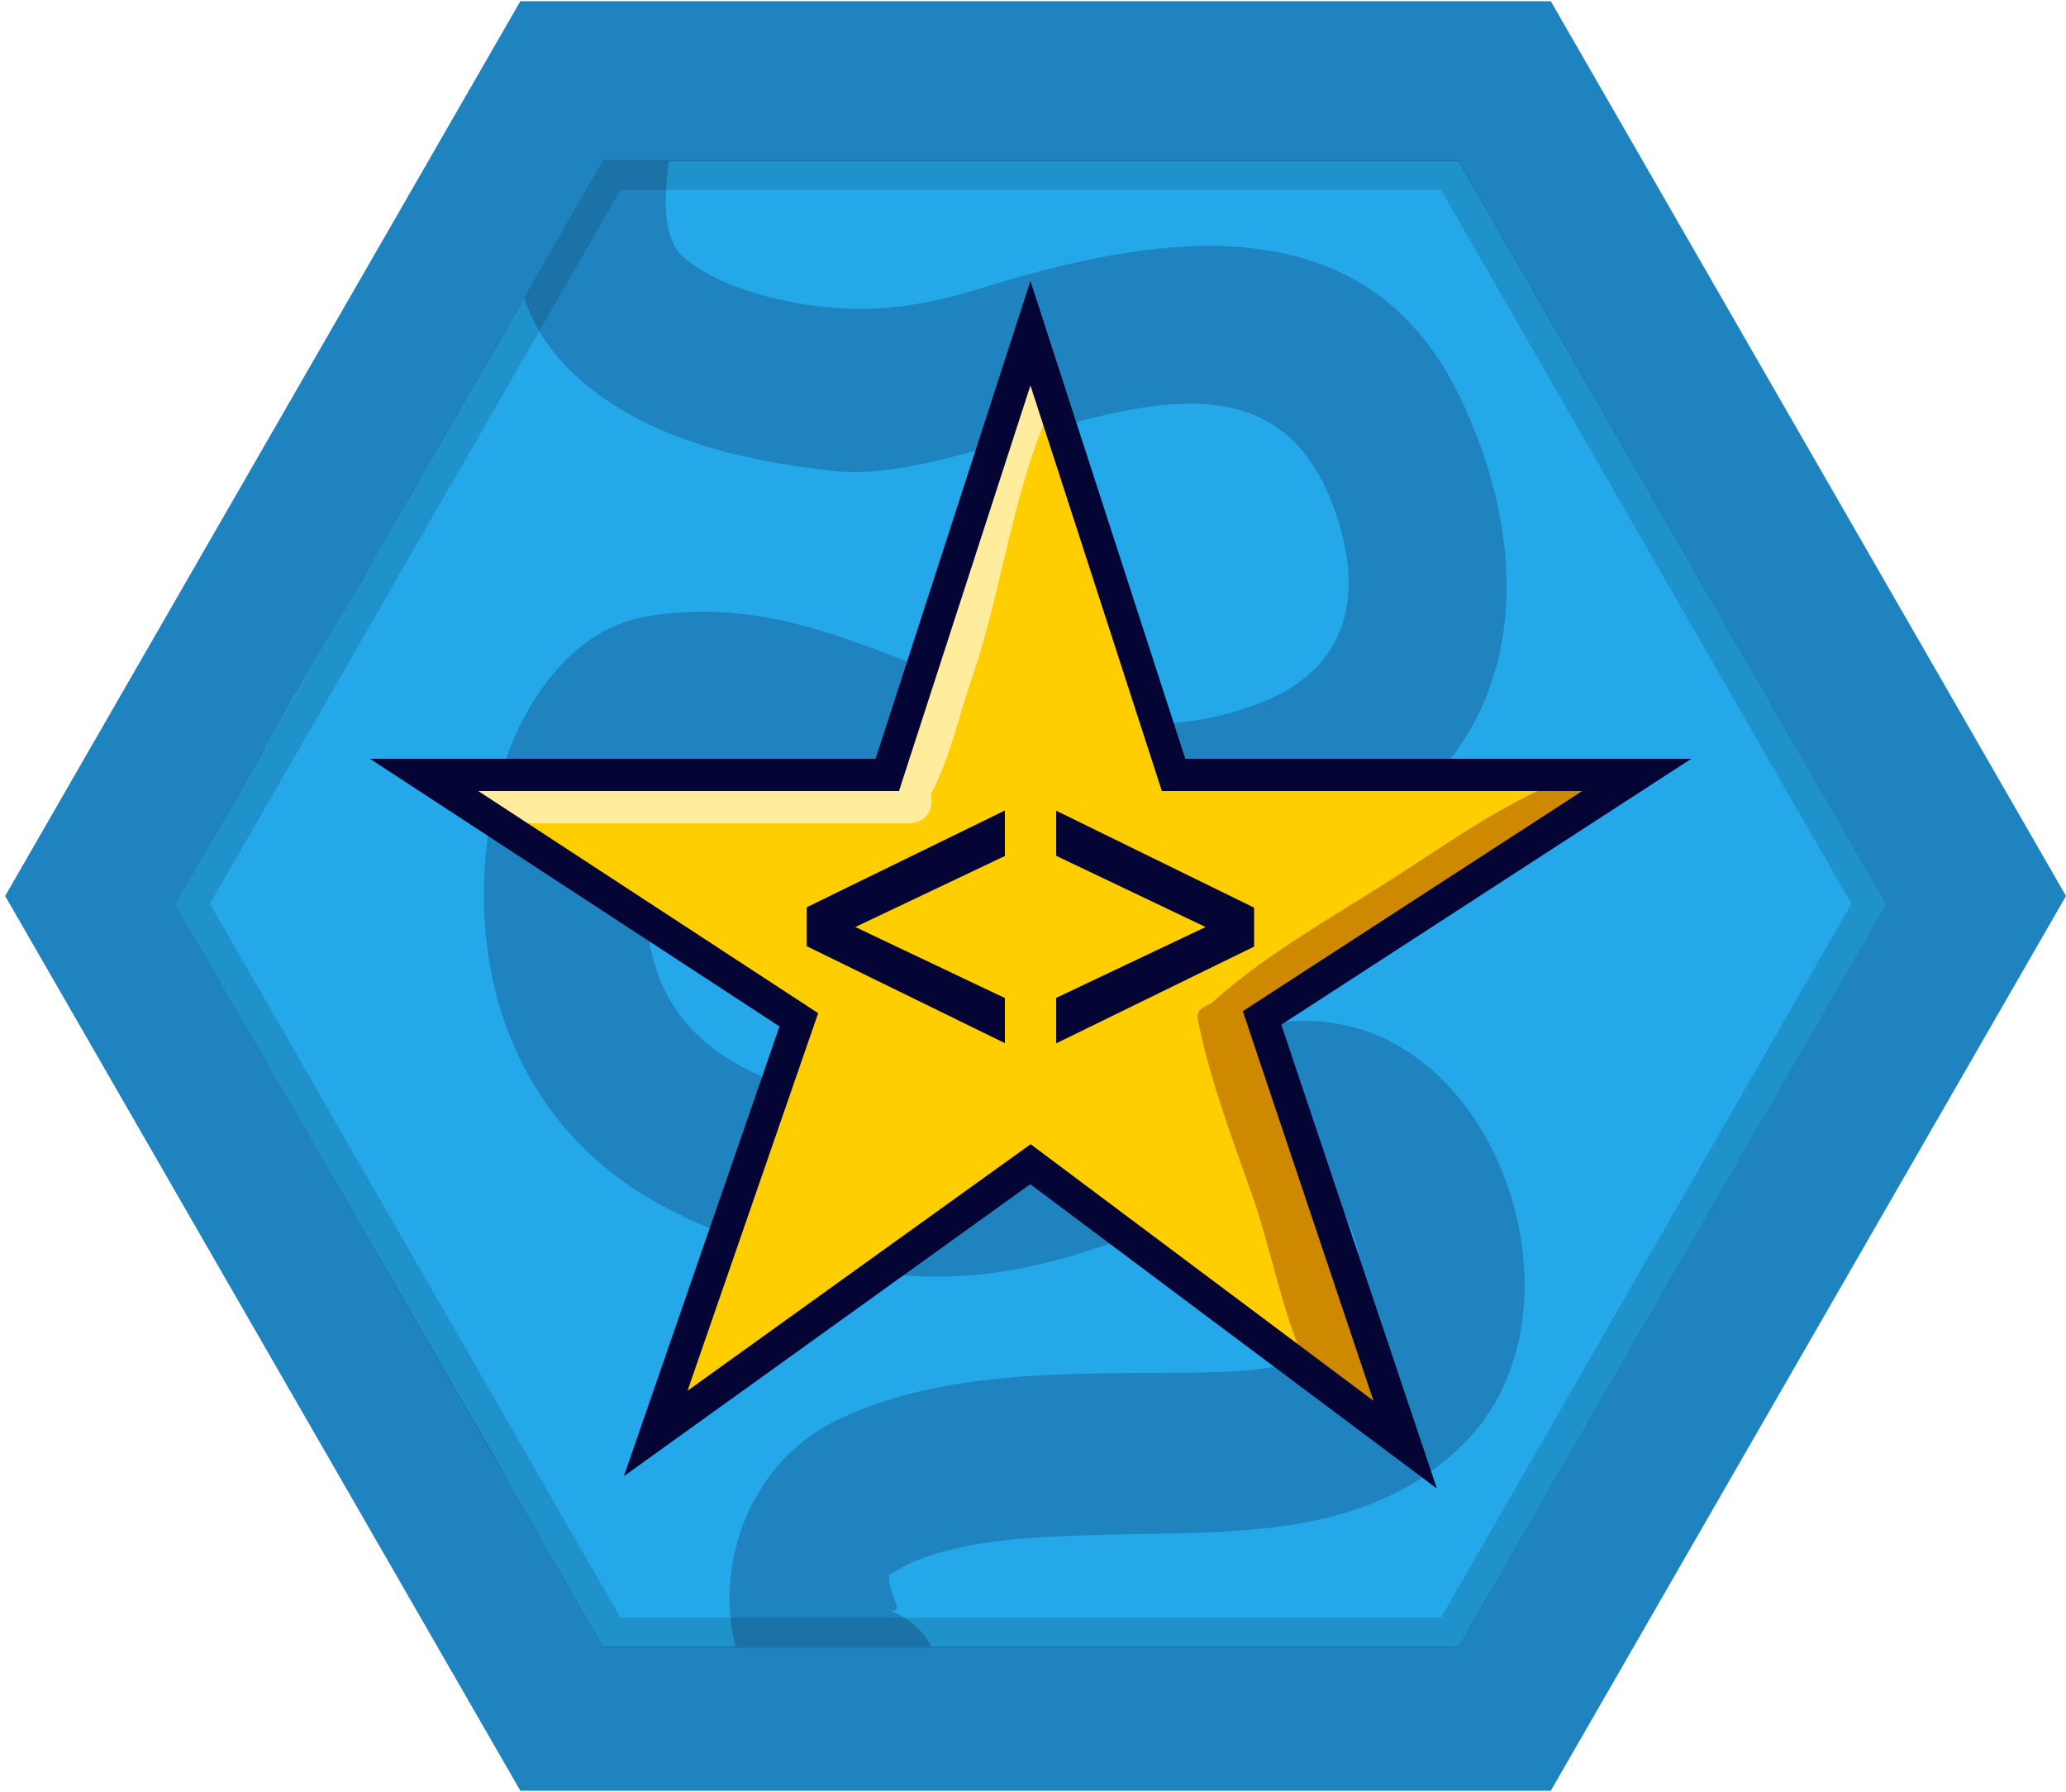
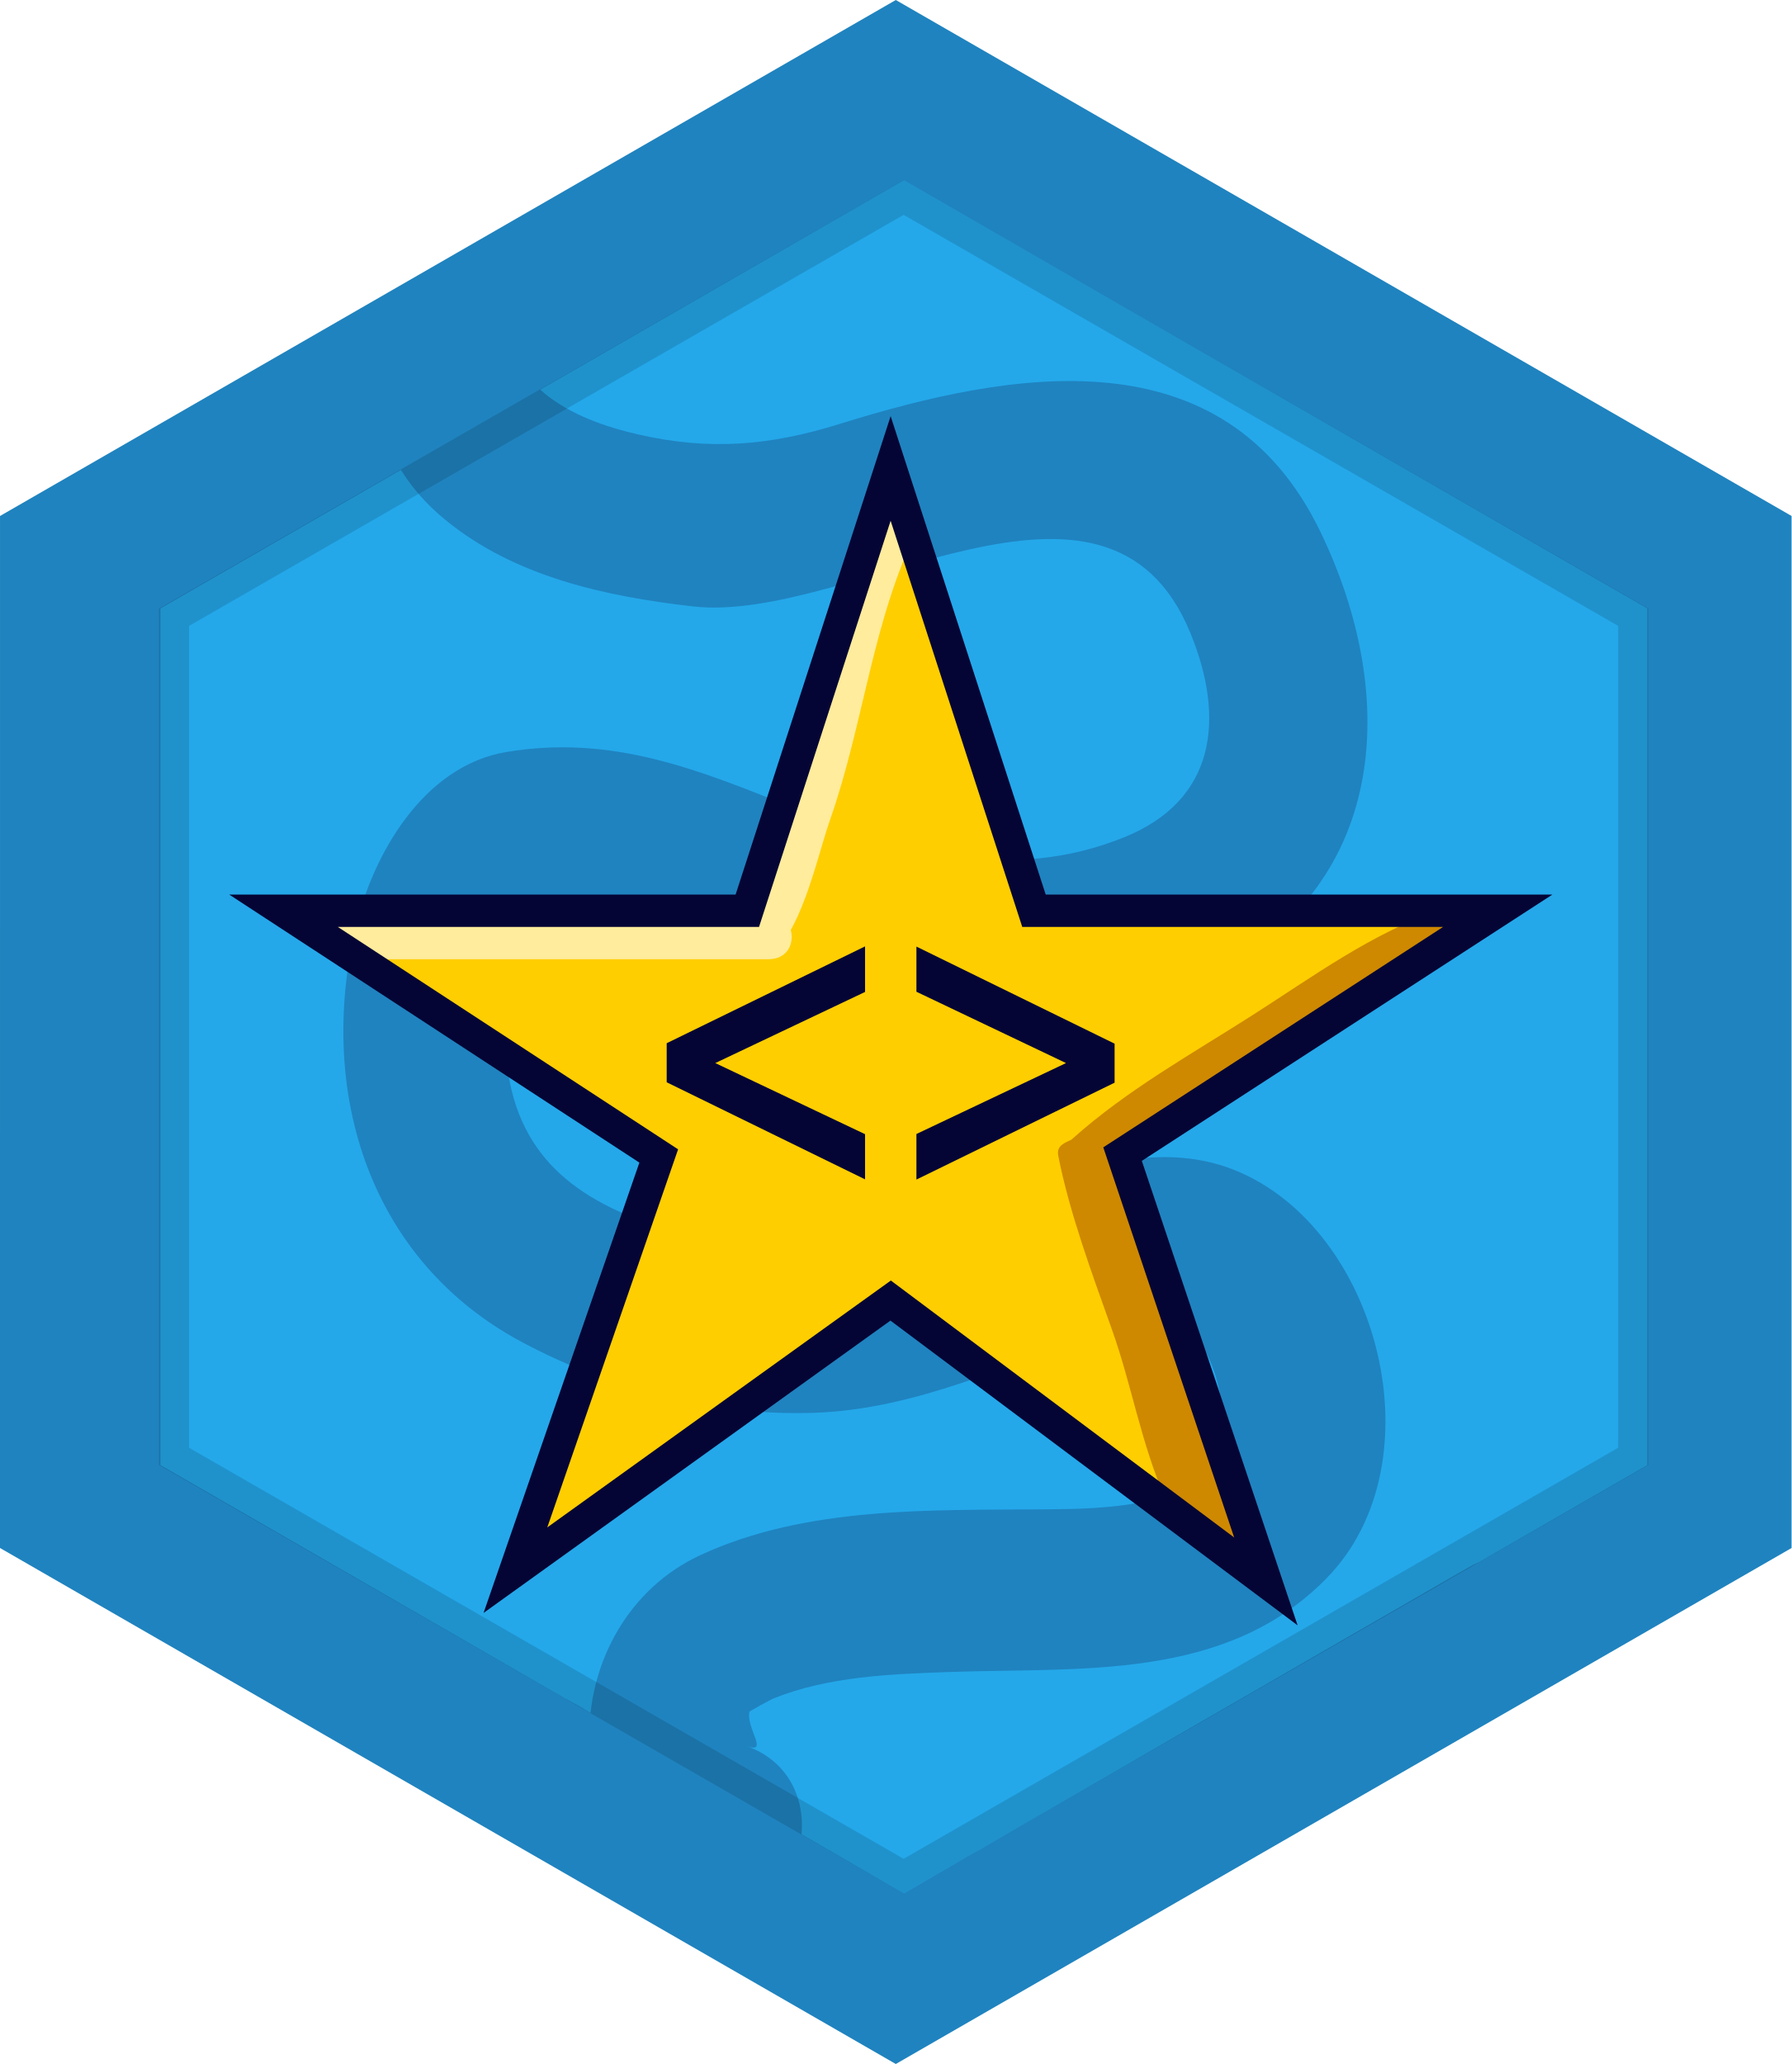
- <svg xmlns="http://www.w3.org/2000/svg" version="1.1" id="Layer_11" x="0px" y="0px" width="128px" height="111px" viewBox="0 0 128 111" enable-background="new 0 0 128 111" xml:space="preserve">
+ <svg xmlns="http://www.w3.org/2000/svg" version="1.1" id="Layer_11" x="0px" y="0px" width="110.853px" height="127.682px" viewBox="8.733 -8.34 110.853 127.682" enable-background="new 8.733 -8.34 110.853 127.682" xml:space="preserve">
  <g>
-     <polygon fill="#1F83BF" points="32.239,110.926 0.319,55.5 32.239,0.074 96.08,0.074 128,55.5 96.08,110.926  " />
+     <polygon fill="#1F83BF" points="119.586,87.421 64.16,119.342 8.733,87.421 8.734,23.58 64.16,-8.34 119.586,23.58  " />
  </g>
  <g>
-     <polygon fill="#24A8EA" points="116.849,56 90.364,102 37.367,102 31.362,91.574 31.243,91.327 31.183,91.204 31.123,91.087    30.504,90.004 29.407,88.102 29.347,88.001 28.769,87 26.464,83 25.308,81 24.15,79 23.651,78.14 23.572,78 21.268,74 19.532,71    19.323,70.64 18.375,69 17.587,67.63 16.909,66.46 15.492,64 14.335,62 13.786,61.05 13.756,61 13.188,60 12.928,59.55 12.609,59    10.874,56 11.083,55.63 13.138,52.08 14.704,49.37 14.784,49.23 16.081,46.98 16.09,46.97 16.35,46.51 16.479,46.215 18.295,43    18.305,43 21.268,37.935 22.265,36.228 22.415,35.984 22.993,34.937 37.367,10 90.364,10  " />
+     <polygon fill="#24A8EA" points="64.659,2.811 110.659,29.297 110.659,82.293 100.234,88.298 99.986,88.417 99.863,88.478    99.746,88.537 98.664,89.156 96.761,90.252 96.66,90.313 95.659,90.891 91.659,93.196 89.659,94.352 87.659,95.51 86.8,96.009    86.659,96.088 82.659,98.392 79.659,100.128 79.3,100.337 77.66,101.285 76.289,102.073 75.119,102.751 72.659,104.168    70.659,105.324 69.709,105.874 69.659,105.904 68.66,106.472 68.209,106.731 67.659,107.051 64.659,108.786 64.289,108.576    60.739,106.521 58.03,104.956 57.89,104.876 55.639,103.579 55.629,103.57 55.169,103.31 54.874,103.181 51.659,101.364    51.659,101.354 46.594,98.392 44.887,97.395 44.643,97.245 43.596,96.666 18.659,82.293 18.66,29.297  " />
  </g>
  <g>
-     <path fill="#1F83BF" d="M85.142,64.051c-4.9-1.977-10.236,0.065-14.885,1.833c-6.497,2.47-12.265,4.119-19.184,2.158   c-5.31-1.505-9.655-3.78-10.79-9.413c-0.428-2.126-0.297-4.704,0.052-6.83c0.596-3.625,2.375-4.501,5.953-3.79   c6.528,1.298,12.205,5.238,18.816,6.462c5.981,1.107,12.756,0.278,18.259-2.376c11.23-5.415,12.05-17.246,7.062-27.554   c-5.961-12.32-19.087-9.976-29.736-6.656c-4.331,1.35-8.073,1.664-12.492,0.645c-2.027-0.467-4.163-1.213-5.792-2.551   c-1.966-1.616-0.842-5.986-0.758-8.229c0.243-6.451-9.733-6.428-9.975,0c-0.232,6.188-0.611,11.774,4.608,16.062   c4.301,3.533,9.938,4.746,15.327,5.361c9.604,1.097,25.61-11.021,30.794,1.673c2.153,5.274,1.563,10.312-4.093,12.602   c-7.036,2.849-13.679,0.929-20.374-1.769c-5.981-2.411-11.325-4.591-17.864-3.5c-5.159,0.86-8.291,6.369-9.355,10.962   c-2.368,10.224,0.945,20.573,10.364,25.569c5.526,2.931,11.763,4.556,18.011,4.349c6.337-0.21,11.999-3.02,17.887-4.997   c1.853-0.622,4.291-1.622,5.715,0.232c1.373,1.788,1.753,3.999,1.702,6.188c-0.107,4.539-7.888,4.519-10.935,4.547   c-7.097,0.066-14.812-0.218-21.399,2.837c-8.821,4.09-9.552,17.947,0.229,21.455c6.072,2.178,8.662-7.487,2.651-9.643   c1.417,0.508-0.082-1.146,0.172-2.143c0.001-0.004,1.262-0.72,1.511-0.818c3.378-1.349,7.182-1.492,10.767-1.621   c8.185-0.295,17.183,0.589,23.441-5.821C97.795,82.146,94.086,67.66,85.142,64.051z" />
+     <path fill="#1F83BF" d="M85.143,64.051c-4.9-1.977-10.236,0.065-14.886,1.833c-6.497,2.47-12.265,4.119-19.184,2.158   c-5.31-1.505-9.655-3.78-10.79-9.413c-0.428-2.126-0.297-4.704,0.052-6.83c0.596-3.625,2.375-4.501,5.953-3.79   c6.528,1.298,12.205,5.238,18.815,6.462c5.981,1.107,12.756,0.278,18.26-2.376c11.229-5.415,12.05-17.246,7.062-27.554   c-5.961-12.32-19.087-9.976-29.736-6.656c-4.331,1.35-8.073,1.664-12.492,0.645c-2.027-0.467-4.163-1.213-5.792-2.551   c-1.909-1.569-0.908-5.727-0.771-8.021c-2.041,1.639-4.345,2.665-6.867,3.127c-1.01,0.756-2.06,1.365-3.193,1.783   c0.107,4.142,0.971,7.876,4.705,10.944c4.301,3.533,9.938,4.746,15.327,5.361c9.604,1.097,25.61-11.021,30.793,1.673   c2.154,5.274,1.563,10.312-4.092,12.602c-7.037,2.849-13.68,0.929-20.375-1.769c-5.981-2.411-11.325-4.591-17.864-3.5   c-5.159,0.86-8.291,6.369-9.355,10.962C28.347,59.365,31.66,69.714,41.079,74.71c5.526,2.931,11.763,4.556,18.011,4.349   c6.337-0.209,11.999-3.02,17.887-4.996c1.854-0.623,4.291-1.623,5.715,0.231c1.373,1.788,1.754,3.999,1.703,6.188   c-0.107,4.539-7.889,4.519-10.936,4.547c-7.098,0.065-14.812-0.219-21.399,2.837c-8.821,4.09-9.552,17.946,0.229,21.454   c6.072,2.179,8.662-7.486,2.651-9.643c1.417,0.508-0.082-1.146,0.172-2.143c0.001-0.004,1.262-0.721,1.511-0.818   c3.378-1.349,7.182-1.492,10.768-1.621c8.185-0.295,17.183,0.59,23.44-5.82C97.795,82.146,94.086,67.66,85.143,64.051z" />
  </g>
  <g>
-     <polygon fill="#FFCE00" points="63.841,20.639 72.71,48 101.405,48 78.19,63.054 87.059,89.487 63.841,72.114 40.625,88.793    49.492,63.17 26.276,48 54.973,48  " />
+     <polygon fill="#FFCE00" points="63.841,20.639 72.71,48 101.404,48 78.189,63.055 87.059,89.486 63.841,72.114 40.625,88.793    49.492,63.17 26.276,48 54.973,48  " />
  </g>
  <g>
    <path fill="#FFEC9C" d="M62.965,22.827c-1.858,3.703-2.657,7.665-3.691,11.648c-0.78,3.005-1.649,5.844-2.68,8.773   C56.201,44.362,55.588,47,54.75,48H28.928c-0.95,0-1.442,0.681-1.487,1.394c0.242,0.096,0.466,0.243,0.654,0.442   c0.212,0.225,0.436,0.438,0.676,0.631c0.073,0.045,0.391,0.271,0.432,0.298c0.122,0.079,0.245,0.157,0.367,0.235h26.708   c1.156,0,1.614-0.951,1.385-1.814c1.165-2.089,1.836-5.133,2.435-6.832c2.083-5.913,2.626-12.416,5.452-18.045   C66.414,22.586,63.833,21.098,62.965,22.827z" />
  </g>
  <g>
-     <path fill="#CE8900" d="M97.774,47.971c-4.146,1.411-7.881,4.15-11.547,6.491c-3.804,2.429-7.758,4.619-11.141,7.645   c-0.013,0.012-0.018,0.025-0.03,0.037c-0.422,0.213-0.969,0.373-0.845,1.003c0.695,3.536,2.079,7.268,3.327,10.77   c1.223,3.432,1.813,7.093,3.299,10.425c0.262,0.588,0.723,0.804,1.192,0.774c0.214,0.568,0.425,1.14,0.651,1.7   c0.715,1.769,3.611,0.996,2.886-0.797c-1.451-3.586-2.566-7.339-3.846-10.993c-1.313-3.746-1.456-7.729-2.639-11.507   c-0.072-0.231-0.181-0.421-0.315-0.572c2.413-1.9,5.052-3.508,7.673-5.097c3.908-2.369,7.756-5.498,12.129-6.986   C100.387,50.245,99.607,47.347,97.774,47.971z" />
+     <path fill="#CE8900" d="M97.773,47.971c-4.146,1.411-7.881,4.15-11.547,6.491c-3.804,2.429-7.758,4.619-11.141,7.646   c-0.013,0.012-0.018,0.024-0.029,0.037c-0.423,0.213-0.97,0.373-0.846,1.002c0.695,3.537,2.079,7.269,3.327,10.771   c1.224,3.433,1.813,7.093,3.299,10.425c0.263,0.588,0.724,0.805,1.192,0.774c0.214,0.567,0.425,1.14,0.65,1.7   c0.715,1.769,3.611,0.996,2.887-0.797c-1.451-3.586-2.566-7.34-3.846-10.994c-1.313-3.745-1.457-7.729-2.64-11.506   c-0.072-0.231-0.181-0.422-0.315-0.572c2.414-1.9,5.053-3.508,7.674-5.098c3.908-2.369,7.756-5.498,12.129-6.985   C100.387,50.245,99.607,47.347,97.773,47.971z" />
  </g>
  <g>
    <g>
-       <path fill="#050535" d="M62.258,50.204v2.819l-9.267,4.4l9.267,4.399v2.794l-12.274-6.005v-2.415L62.258,50.204z" />
+       <path fill="#050535" d="M62.258,50.204v2.819l-9.267,4.4l9.267,4.399v2.794l-12.274-6.005v-2.416L62.258,50.204z" />
    </g>
    <g>
-       <path fill="#050535" d="M65.436,64.629v-2.818l9.255-4.388l-9.255-4.412v-2.794l12.262,6.005v2.414L65.436,64.629z" />
+       <path fill="#050535" d="M65.436,64.629v-2.818l9.256-4.388l-9.256-4.412v-2.794l12.262,6.006v2.413L65.436,64.629z" />
    </g>
  </g>
  <g>
-     <path fill="#050535" d="M89.022,92.205L63.829,73.354L38.653,91.439l9.641-27.858L22.918,47h31.33l9.593-29.597L73.435,47h31.35   L79.383,63.472L89.022,92.205z M63.854,70.875L85.095,86.77l-8.097-24.134L98.026,49H71.984l-8.143-25.125L55.698,49H29.633   L50.69,62.759l-8.094,23.388L63.854,70.875z" />
+     <path fill="#050535" d="M89.021,92.205L63.829,73.354L38.653,91.439l9.641-27.858L22.918,47h31.33l9.593-29.597L73.436,47h31.35   L79.383,63.473L89.021,92.205z M63.854,70.875L85.096,86.77l-8.098-24.134L98.025,49H71.984l-8.144-25.125L55.698,49H29.633   L50.69,62.759l-8.094,23.388L63.854,70.875z" />
  </g>
  <g opacity="0.13">
    <g>
-       <path d="M90.358,9.911H37.371L10.878,55.984l26.493,46.073h52.987l26.495-46.073L90.358,9.911z M89.281,100.194H38.439    l-25.427-44.21l25.427-44.211h50.842l25.426,44.211L89.281,100.194z" />
+       <path d="M18.571,29.303l0,52.986l46.072,26.493l46.073-26.494V29.302L64.644,2.807L18.571,29.303z M108.853,30.378v50.842    l-44.209,25.427L20.433,81.221l0-50.842L64.644,4.953L108.853,30.378z" />
    </g>
  </g>
</svg>
